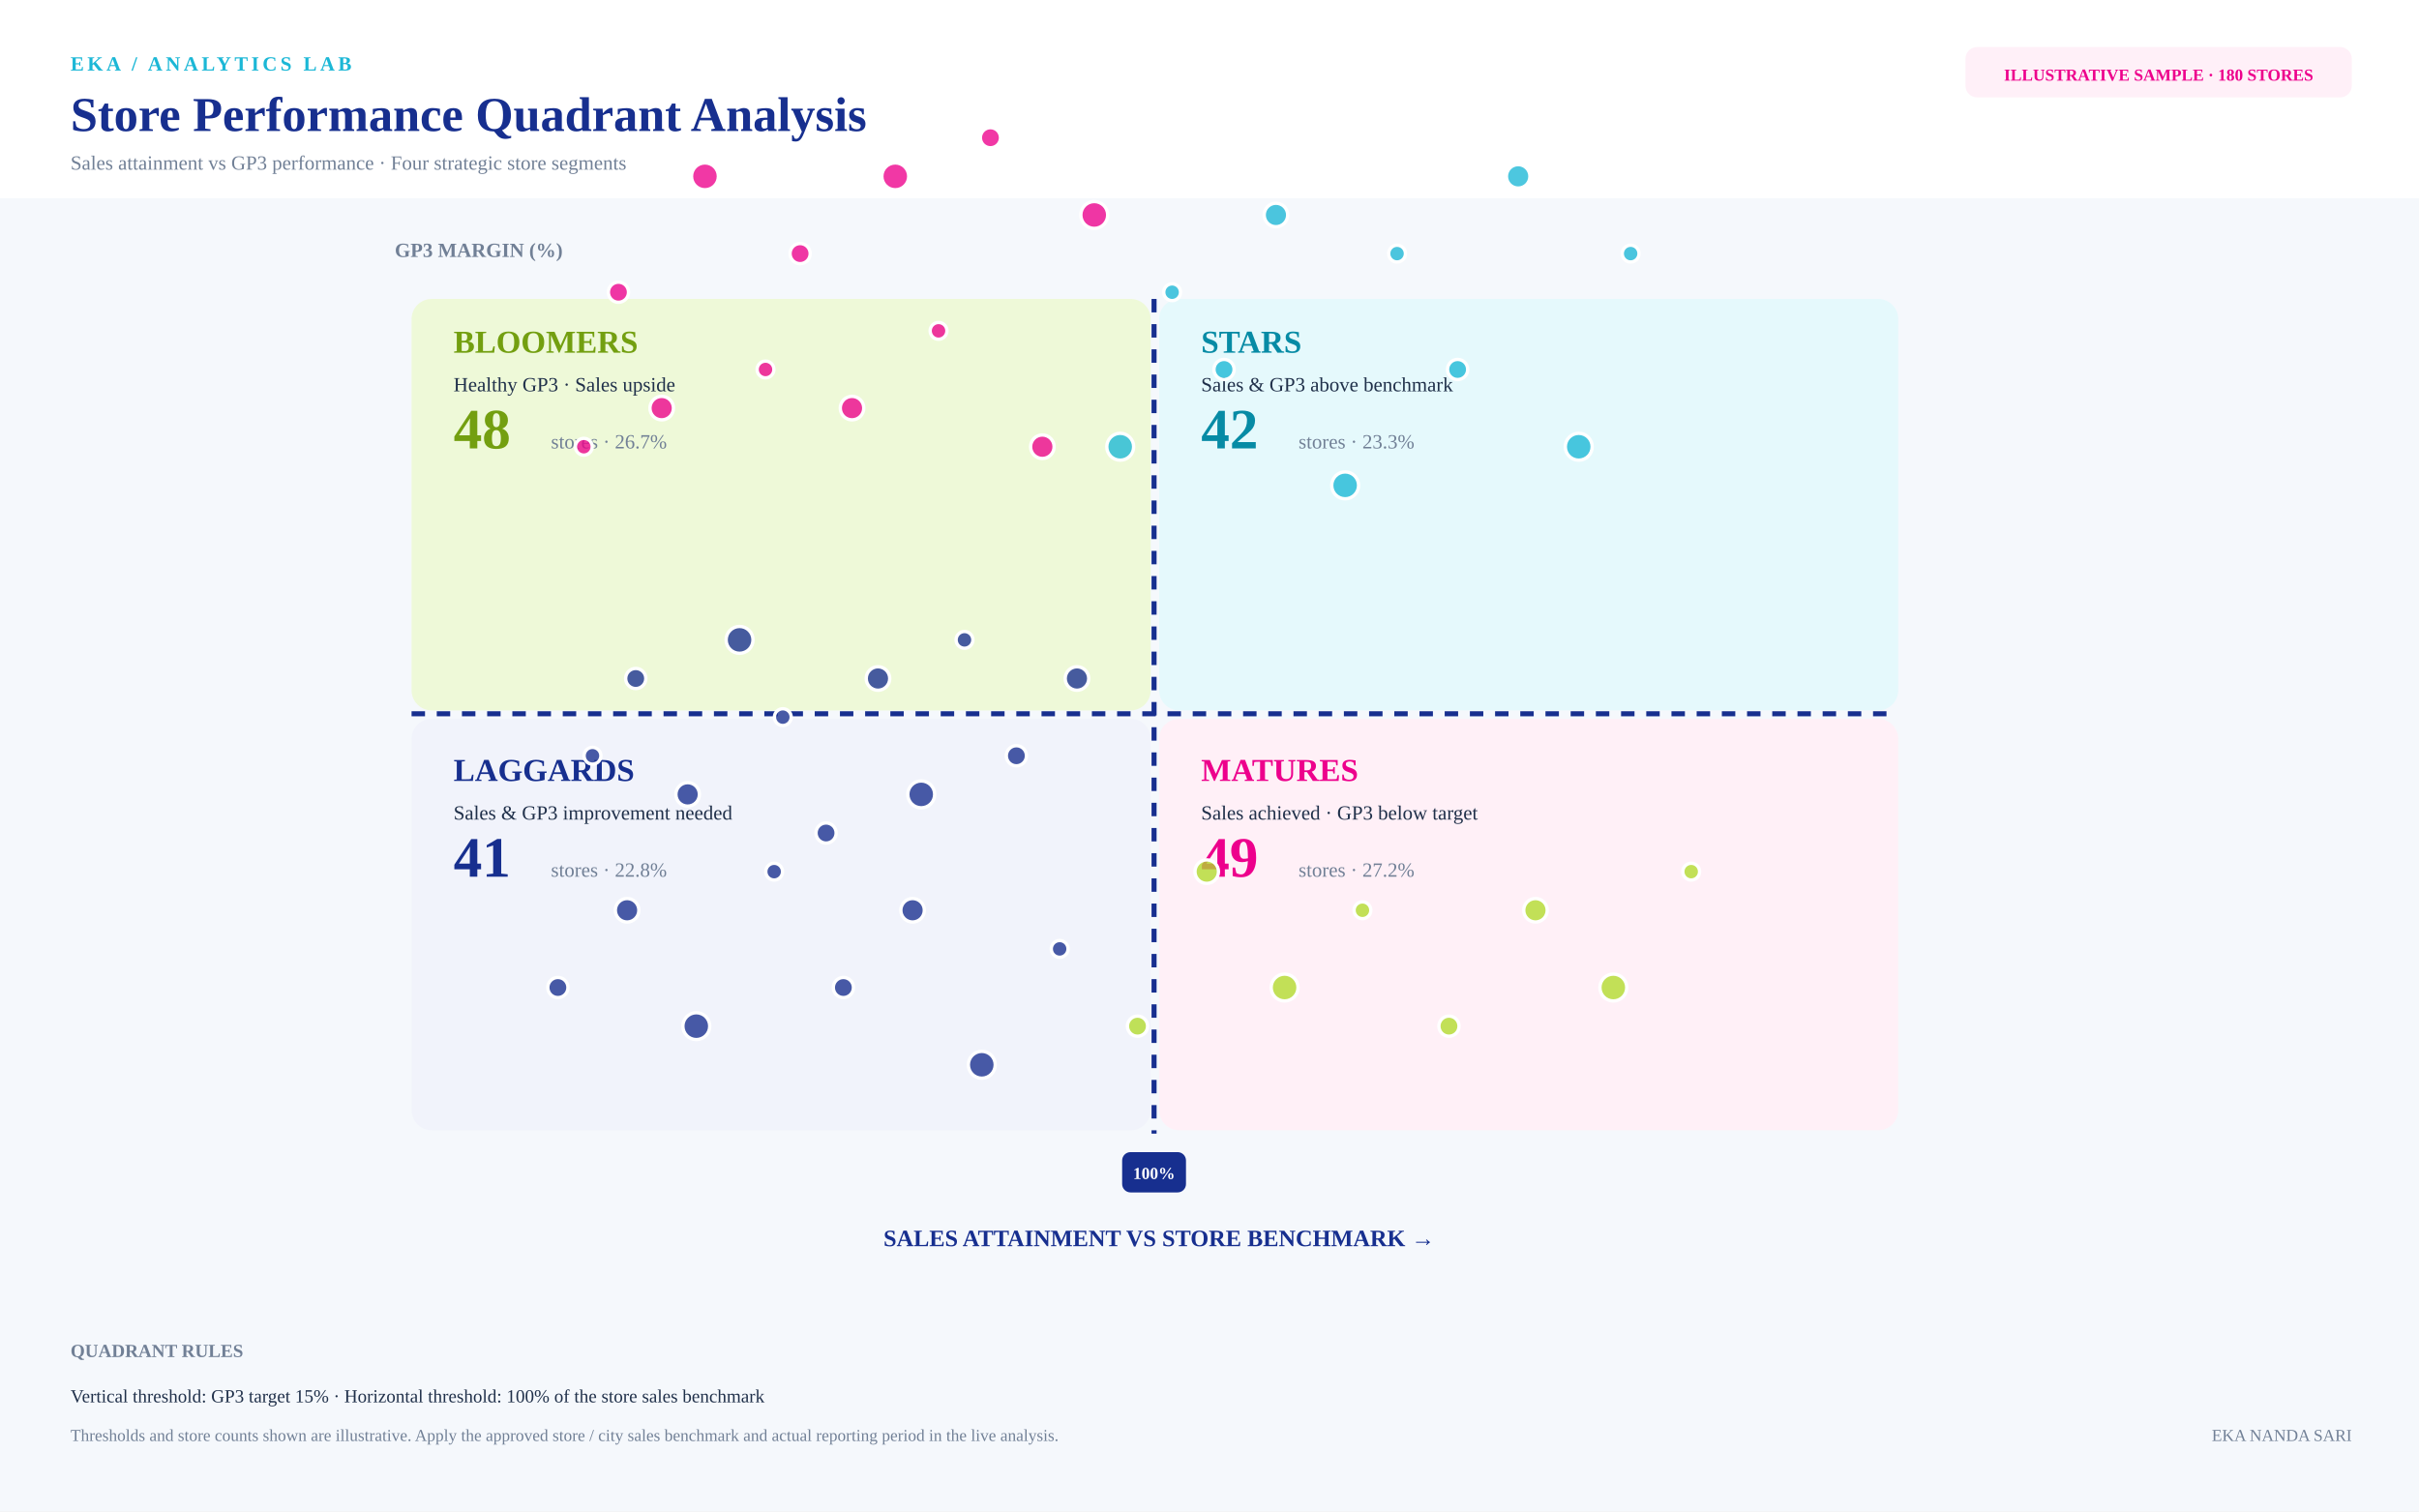
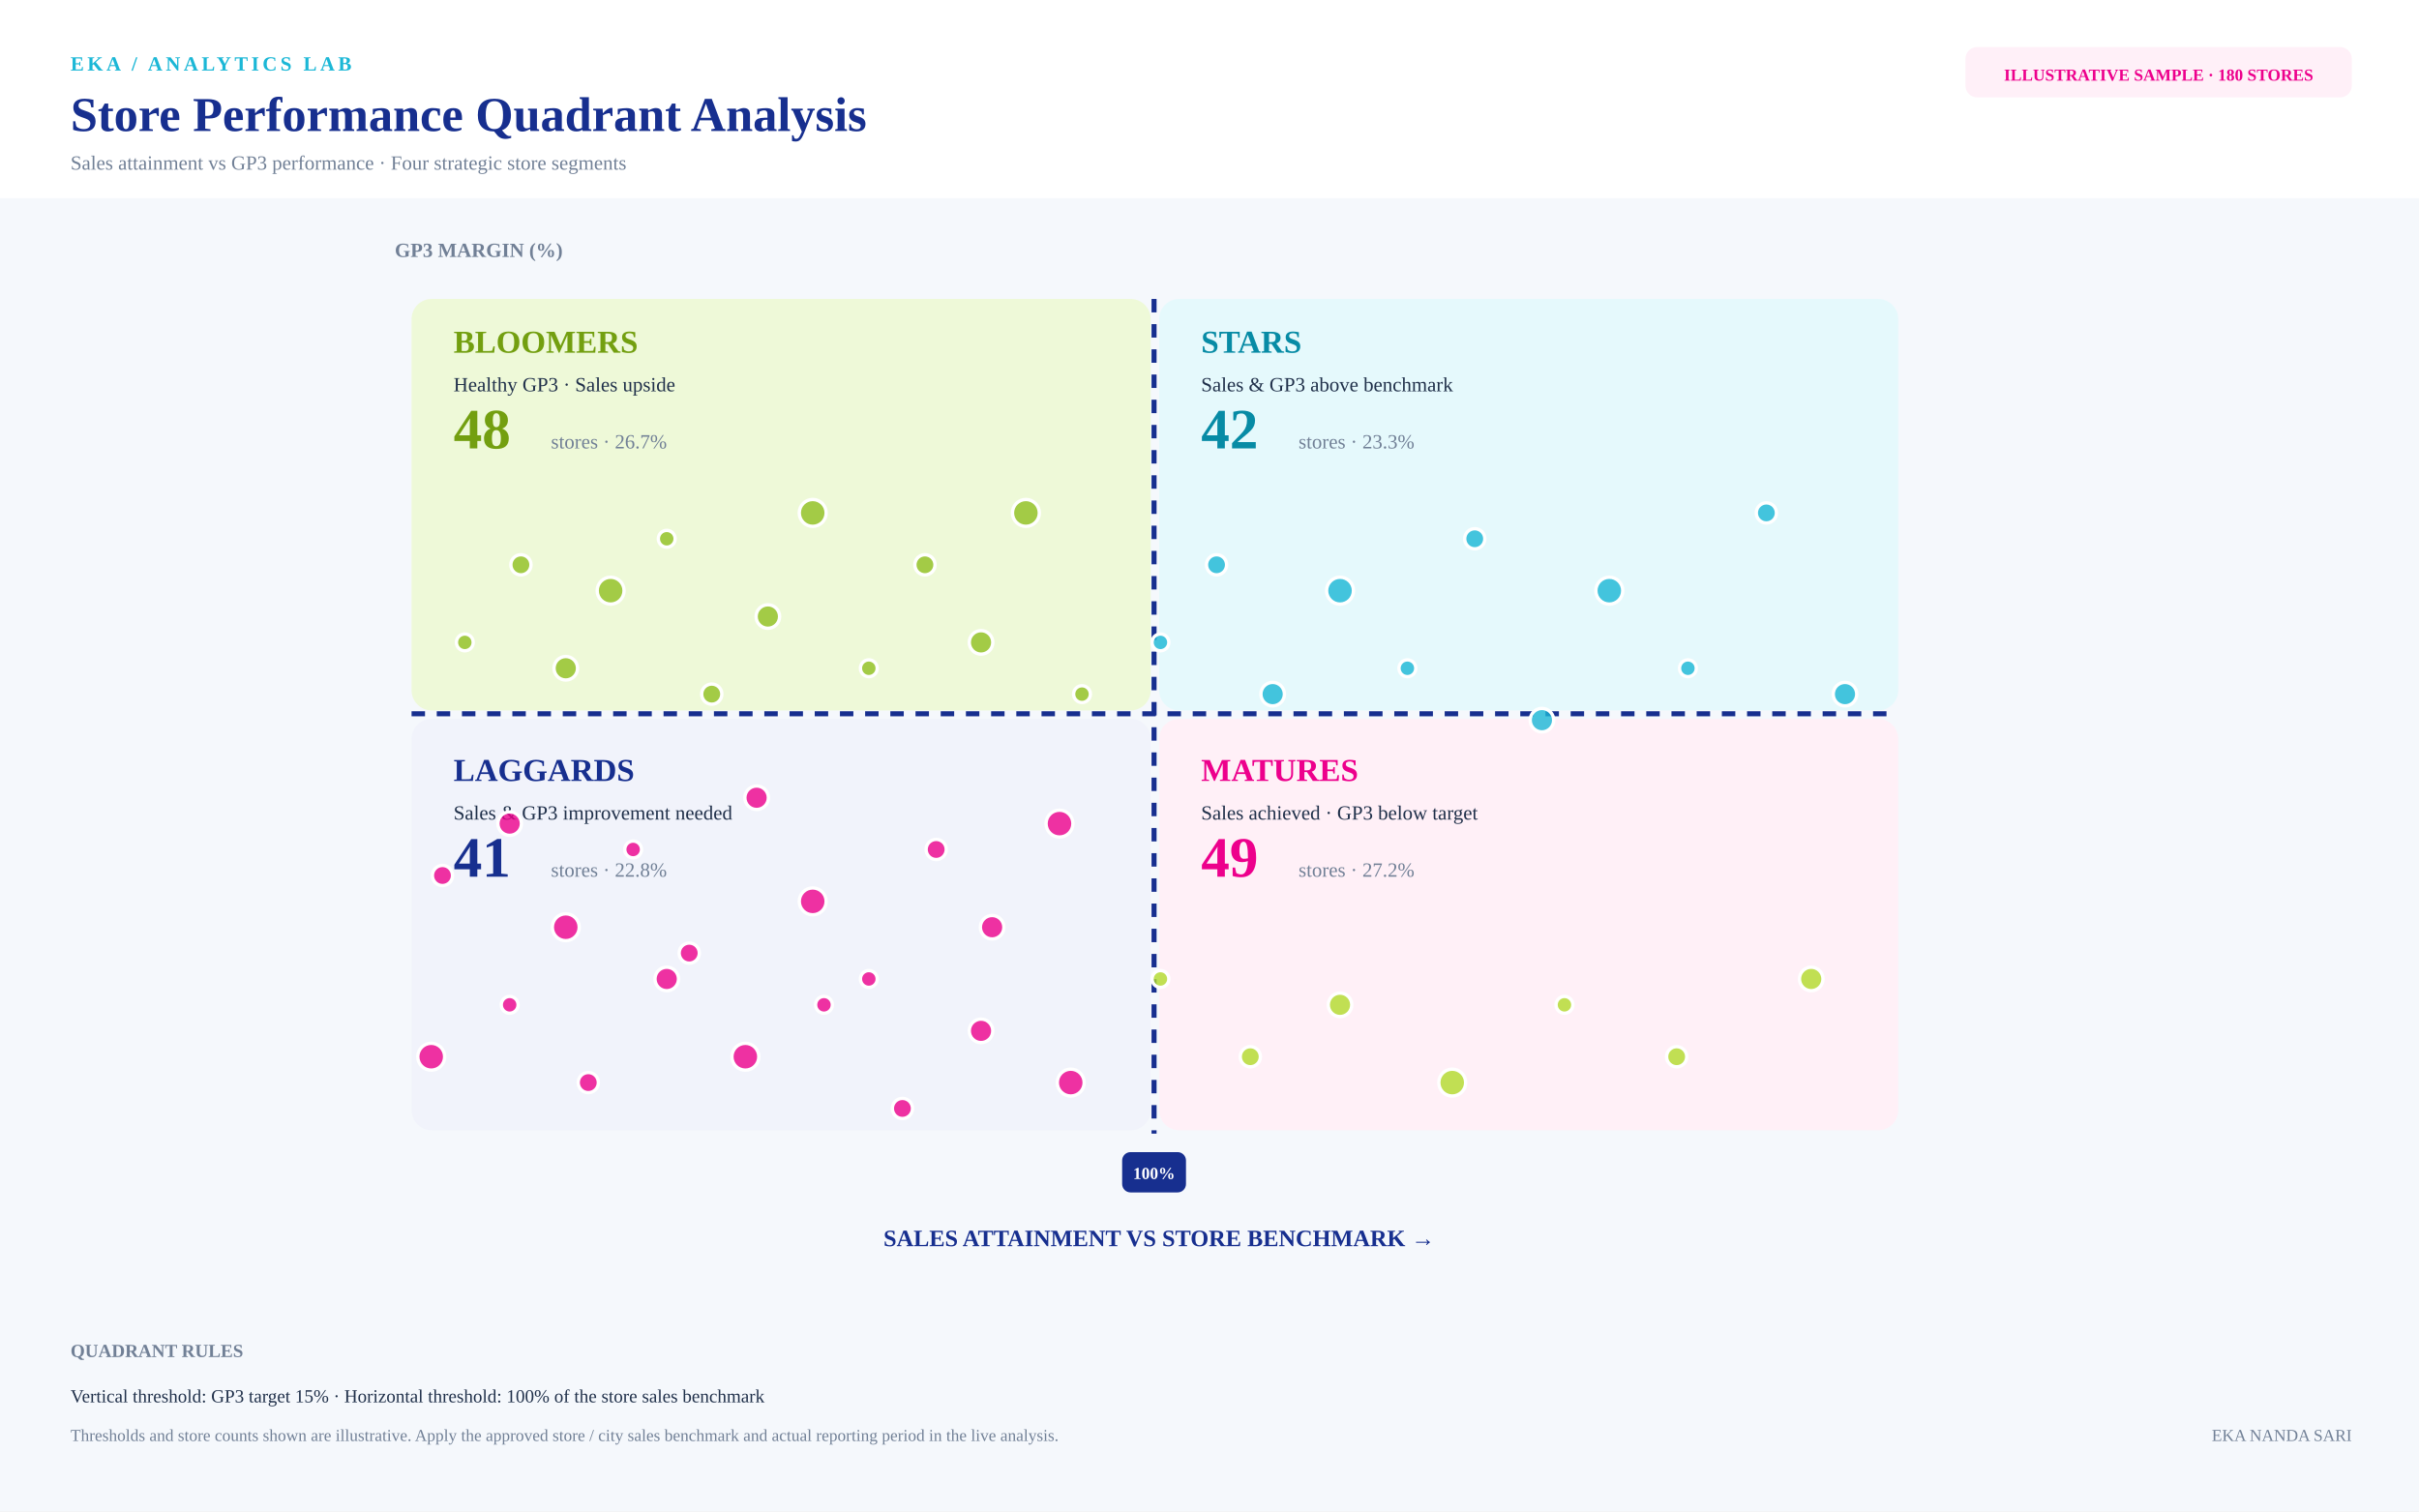
<svg xmlns="http://www.w3.org/2000/svg" width="1440" height="900" viewBox="0 0 1440 900">
  <rect width="1440" height="900" fill="#f5f8fc" />
  <rect width="1440" height="118" fill="#fff" />
  <text x="42" y="42" font-size="12" font-weight="800" letter-spacing="2" fill="#1bb7d6">EKA / ANALYTICS LAB</text>
  <text x="42" y="78" font-size="29" font-weight="850" fill="#172f8f">Store Performance Quadrant Analysis</text>
  <text x="42" y="101" font-size="12" fill="#718096">Sales attainment vs GP3 performance · Four strategic store segments</text>
  <rect x="1170" y="28" width="230" height="30" rx="7" fill="#fff0f8" />
  <text x="1285" y="48" text-anchor="middle" font-size="10" font-weight="800" fill="#ed008c">ILLUSTRATIVE SAMPLE · 180 STORES</text>
  <text x="235" y="153" font-size="12" font-weight="800" fill="#718096">GP3 MARGIN (%)</text>
  <rect x="245" y="178" width="440" height="245" fill="#eef9d8" rx="12" />
  <rect x="690" y="178" width="440" height="245" fill="#e5f9fc" rx="12" />
  <rect x="245" y="428" width="440" height="245" fill="#f1f3fb" rx="12" />
  <rect x="690" y="428" width="440" height="245" fill="#fff0f7" rx="12" />
  <line x1="687" y1="178" x2="687" y2="675" stroke="#172f8f" stroke-width="3" stroke-dasharray="8 7" />
  <line x1="245" y1="425" x2="1130" y2="425" stroke="#172f8f" stroke-width="3" stroke-dasharray="8 7" />
  <text x="270" y="210" font-size="19" font-weight="900" fill="#739f10">BLOOMERS</text>
  <text x="270" y="233" font-size="12" fill="#20304a">Healthy GP3 · Sales upside</text>
  <text x="270" y="267" font-size="34" font-weight="900" fill="#739f10">48</text>
  <text x="328" y="267" font-size="12" fill="#718096">stores · 26.7%</text>
  <text x="715" y="210" font-size="19" font-weight="900" fill="#078ba5">STARS</text>
  <text x="715" y="233" font-size="12" fill="#20304a">Sales &amp; GP3 above benchmark</text>
  <text x="715" y="267" font-size="34" font-weight="900" fill="#078ba5">42</text>
  <text x="773" y="267" font-size="12" fill="#718096">stores · 23.3%</text>
  <text x="270" y="465" font-size="19" font-weight="900" fill="#172f8f">LAGGARDS</text>
  <text x="270" y="488" font-size="12" fill="#20304a">Sales &amp; GP3 improvement needed</text>
  <text x="270" y="522" font-size="34" font-weight="900" fill="#172f8f">41</text>
  <text x="328" y="522" font-size="12" fill="#718096">stores · 22.8%</text>
  <text x="715" y="465" font-size="19" font-weight="900" fill="#ed008c">MATURES</text>
  <text x="715" y="488" font-size="12" fill="#20304a">Sales achieved · GP3 below target</text>
  <text x="715" y="522" font-size="34" font-weight="900" fill="#ed008c">49</text>
  <text x="773" y="522" font-size="12" fill="#718096">stores · 27.2%</text>
-   <circle cx="347.55" cy="266" r="5" fill="#ed008c" fill-opacity=".78" stroke="#fff" stroke-width="2" />
-   <circle cx="368.15" cy="174" r="6" fill="#ed008c" fill-opacity=".78" stroke="#fff" stroke-width="2" />
-   <circle cx="393.9" cy="243" r="7" fill="#ed008c" fill-opacity=".78" stroke="#fff" stroke-width="2" />
-   <circle cx="419.65" cy="105" r="8" fill="#ed008c" fill-opacity=".78" stroke="#fff" stroke-width="2" />
-   <circle cx="455.7" cy="220" r="5" fill="#ed008c" fill-opacity=".78" stroke="#fff" stroke-width="2" />
-   <circle cx="476.3" cy="151" r="6" fill="#ed008c" fill-opacity=".78" stroke="#fff" stroke-width="2" />
-   <circle cx="507.2" cy="243" r="7" fill="#ed008c" fill-opacity=".78" stroke="#fff" stroke-width="2" />
-   <circle cx="532.95" cy="105" r="8" fill="#ed008c" fill-opacity=".78" stroke="#fff" stroke-width="2" />
-   <circle cx="558.7" cy="197" r="5" fill="#ed008c" fill-opacity=".78" stroke="#fff" stroke-width="2" />
-   <circle cx="589.6" cy="82" r="6" fill="#ed008c" fill-opacity=".78" stroke="#fff" stroke-width="2" />
-   <circle cx="620.5" cy="266" r="7" fill="#ed008c" fill-opacity=".78" stroke="#fff" stroke-width="2" />
-   <circle cx="651.4" cy="128" r="8" fill="#ed008c" fill-opacity=".78" stroke="#fff" stroke-width="2" />
-   <circle cx="352.7" cy="450" r="5" fill="#172f8f" fill-opacity=".78" stroke="#fff" stroke-width="2" />
-   <circle cx="378.45" cy="404" r="6" fill="#172f8f" fill-opacity=".78" stroke="#fff" stroke-width="2" />
-   <circle cx="409.35" cy="473" r="7" fill="#172f8f" fill-opacity=".78" stroke="#fff" stroke-width="2" />
-   <circle cx="440.25" cy="381" r="8" fill="#172f8f" fill-opacity=".78" stroke="#fff" stroke-width="2" />
-   <circle cx="466" cy="427" r="5" fill="#172f8f" fill-opacity=".78" stroke="#fff" stroke-width="2" />
-   <circle cx="491.75" cy="496" r="6" fill="#172f8f" fill-opacity=".78" stroke="#fff" stroke-width="2" />
-   <circle cx="522.65" cy="404" r="7" fill="#172f8f" fill-opacity=".78" stroke="#fff" stroke-width="2" />
-   <circle cx="548.4" cy="473" r="8" fill="#172f8f" fill-opacity=".78" stroke="#fff" stroke-width="2" />
-   <circle cx="574.15" cy="381" r="5" fill="#172f8f" fill-opacity=".78" stroke="#fff" stroke-width="2" />
-   <circle cx="605.05" cy="450" r="6" fill="#172f8f" fill-opacity=".78" stroke="#fff" stroke-width="2" />
-   <circle cx="641.1" cy="404" r="7" fill="#172f8f" fill-opacity=".78" stroke="#fff" stroke-width="2" />
-   <circle cx="666.85" cy="266" r="8" fill="#1bb7d6" fill-opacity=".78" stroke="#fff" stroke-width="2" />
-   <circle cx="697.75" cy="174" r="5" fill="#1bb7d6" fill-opacity=".78" stroke="#fff" stroke-width="2" />
-   <circle cx="728.65" cy="220" r="6" fill="#1bb7d6" fill-opacity=".78" stroke="#fff" stroke-width="2" />
-   <circle cx="759.55" cy="128" r="7" fill="#1bb7d6" fill-opacity=".78" stroke="#fff" stroke-width="2" />
-   <circle cx="800.75" cy="289" r="8" fill="#1bb7d6" fill-opacity=".78" stroke="#fff" stroke-width="2" />
-   <circle cx="831.65" cy="151" r="5" fill="#1bb7d6" fill-opacity=".78" stroke="#fff" stroke-width="2" />
-   <circle cx="867.7" cy="220" r="6" fill="#1bb7d6" fill-opacity=".78" stroke="#fff" stroke-width="2" />
-   <circle cx="903.75" cy="105" r="7" fill="#1bb7d6" fill-opacity=".78" stroke="#fff" stroke-width="2" />
-   <circle cx="939.8" cy="266" r="8" fill="#1bb7d6" fill-opacity=".78" stroke="#fff" stroke-width="2" />
-   <circle cx="970.7" cy="151" r="5" fill="#1bb7d6" fill-opacity=".78" stroke="#fff" stroke-width="2" />
-   <circle cx="332.1" cy="588" r="6" fill="#172f8f" fill-opacity=".78" stroke="#fff" stroke-width="2" />
-   <circle cx="373.3" cy="542" r="7" fill="#172f8f" fill-opacity=".78" stroke="#fff" stroke-width="2" />
-   <circle cx="414.5" cy="611" r="8" fill="#172f8f" fill-opacity=".78" stroke="#fff" stroke-width="2" />
-   <circle cx="460.85" cy="519" r="5" fill="#172f8f" fill-opacity=".78" stroke="#fff" stroke-width="2" />
-   <circle cx="502.05" cy="588" r="6" fill="#172f8f" fill-opacity=".78" stroke="#fff" stroke-width="2" />
-   <circle cx="543.25" cy="542" r="7" fill="#172f8f" fill-opacity=".78" stroke="#fff" stroke-width="2" />
-   <circle cx="584.45" cy="634" r="8" fill="#172f8f" fill-opacity=".78" stroke="#fff" stroke-width="2" />
-   <circle cx="630.8" cy="565" r="5" fill="#172f8f" fill-opacity=".78" stroke="#fff" stroke-width="2" />
-   <circle cx="677.15" cy="611" r="6" fill="#b1db2b" fill-opacity=".78" stroke="#fff" stroke-width="2" />
-   <circle cx="718.35" cy="519" r="7" fill="#b1db2b" fill-opacity=".78" stroke="#fff" stroke-width="2" />
-   <circle cx="764.7" cy="588" r="8" fill="#b1db2b" fill-opacity=".78" stroke="#fff" stroke-width="2" />
-   <circle cx="811.05" cy="542" r="5" fill="#b1db2b" fill-opacity=".78" stroke="#fff" stroke-width="2" />
-   <circle cx="862.55" cy="611" r="6" fill="#b1db2b" fill-opacity=".78" stroke="#fff" stroke-width="2" />
-   <circle cx="914.05" cy="542" r="7" fill="#b1db2b" fill-opacity=".78" stroke="#fff" stroke-width="2" />
-   <circle cx="960.4" cy="588" r="8" fill="#b1db2b" fill-opacity=".78" stroke="#fff" stroke-width="2" />
-   <circle cx="1006.75" cy="519" r="5" fill="#b1db2b" fill-opacity=".78" stroke="#fff" stroke-width="2" />
+   <circle cx="276.7" cy="382.5" r="5" fill="#90bf22" fill-opacity=".8" stroke="#fff" stroke-width="2" />
+   <circle cx="310.1" cy="336.3" r="6" fill="#90bf22" fill-opacity=".8" stroke="#fff" stroke-width="2" />
+   <circle cx="336.8" cy="397.9" r="7" fill="#90bf22" fill-opacity=".8" stroke="#fff" stroke-width="2" />
+   <circle cx="363.5" cy="351.7" r="8" fill="#90bf22" fill-opacity=".8" stroke="#fff" stroke-width="2" />
+   <circle cx="396.9" cy="320.8" r="5" fill="#90bf22" fill-opacity=".8" stroke="#fff" stroke-width="2" />
+   <circle cx="423.7" cy="413.3" r="6" fill="#90bf22" fill-opacity=".8" stroke="#fff" stroke-width="2" />
+   <circle cx="457.1" cy="367.1" r="7" fill="#90bf22" fill-opacity=".8" stroke="#fff" stroke-width="2" />
+   <circle cx="483.8" cy="305.4" r="8" fill="#90bf22" fill-opacity=".8" stroke="#fff" stroke-width="2" />
+   <circle cx="517.2" cy="397.9" r="5" fill="#90bf22" fill-opacity=".8" stroke="#fff" stroke-width="2" />
+   <circle cx="550.6" cy="336.3" r="6" fill="#90bf22" fill-opacity=".8" stroke="#fff" stroke-width="2" />
+   <circle cx="584.0" cy="382.5" r="7" fill="#90bf22" fill-opacity=".8" stroke="#fff" stroke-width="2" />
+   <circle cx="610.7" cy="305.4" r="8" fill="#90bf22" fill-opacity=".8" stroke="#fff" stroke-width="2" />
+   <circle cx="644.1" cy="413.3" r="5" fill="#90bf22" fill-opacity=".8" stroke="#fff" stroke-width="2" />
+   <circle cx="263.4" cy="521.3" r="6" fill="#ed008c" fill-opacity=".8" stroke="#fff" stroke-width="2" />
+   <circle cx="303.4" cy="490.4" r="7" fill="#ed008c" fill-opacity=".8" stroke="#fff" stroke-width="2" />
+   <circle cx="336.8" cy="552.1" r="8" fill="#ed008c" fill-opacity=".8" stroke="#fff" stroke-width="2" />
+   <circle cx="376.9" cy="505.8" r="5" fill="#ed008c" fill-opacity=".8" stroke="#fff" stroke-width="2" />
+   <circle cx="410.3" cy="567.5" r="6" fill="#ed008c" fill-opacity=".8" stroke="#fff" stroke-width="2" />
+   <circle cx="450.4" cy="475.0" r="7" fill="#ed008c" fill-opacity=".8" stroke="#fff" stroke-width="2" />
+   <circle cx="483.8" cy="536.7" r="8" fill="#ed008c" fill-opacity=".8" stroke="#fff" stroke-width="2" />
+   <circle cx="517.2" cy="582.9" r="5" fill="#ed008c" fill-opacity=".8" stroke="#fff" stroke-width="2" />
+   <circle cx="557.3" cy="505.8" r="6" fill="#ed008c" fill-opacity=".8" stroke="#fff" stroke-width="2" />
+   <circle cx="590.6" cy="552.1" r="7" fill="#ed008c" fill-opacity=".8" stroke="#fff" stroke-width="2" />
+   <circle cx="630.7" cy="490.4" r="8" fill="#ed008c" fill-opacity=".8" stroke="#fff" stroke-width="2" />
+   <circle cx="690.8" cy="382.5" r="5" fill="#1bb7d6" fill-opacity=".8" stroke="#fff" stroke-width="2" />
+   <circle cx="724.2" cy="336.3" r="6" fill="#1bb7d6" fill-opacity=".8" stroke="#fff" stroke-width="2" />
+   <circle cx="757.6" cy="413.3" r="7" fill="#1bb7d6" fill-opacity=".8" stroke="#fff" stroke-width="2" />
+   <circle cx="797.7" cy="351.7" r="8" fill="#1bb7d6" fill-opacity=".8" stroke="#fff" stroke-width="2" />
+   <circle cx="837.8" cy="397.9" r="5" fill="#1bb7d6" fill-opacity=".8" stroke="#fff" stroke-width="2" />
+   <circle cx="877.9" cy="320.8" r="6" fill="#1bb7d6" fill-opacity=".8" stroke="#fff" stroke-width="2" />
+   <circle cx="917.9" cy="428.8" r="7" fill="#1bb7d6" fill-opacity=".8" stroke="#fff" stroke-width="2" />
+   <circle cx="958.0" cy="351.7" r="8" fill="#1bb7d6" fill-opacity=".8" stroke="#fff" stroke-width="2" />
+   <circle cx="1004.8" cy="397.9" r="5" fill="#1bb7d6" fill-opacity=".8" stroke="#fff" stroke-width="2" />
+   <circle cx="1051.5" cy="305.4" r="6" fill="#1bb7d6" fill-opacity=".8" stroke="#fff" stroke-width="2" />
+   <circle cx="1098.3" cy="413.3" r="7" fill="#1bb7d6" fill-opacity=".8" stroke="#fff" stroke-width="2" />
+   <circle cx="256.7" cy="629.2" r="8" fill="#ed008c" fill-opacity=".8" stroke="#fff" stroke-width="2" />
+   <circle cx="303.4" cy="598.3" r="5" fill="#ed008c" fill-opacity=".8" stroke="#fff" stroke-width="2" />
+   <circle cx="350.2" cy="644.6" r="6" fill="#ed008c" fill-opacity=".8" stroke="#fff" stroke-width="2" />
+   <circle cx="396.9" cy="582.9" r="7" fill="#ed008c" fill-opacity=".8" stroke="#fff" stroke-width="2" />
+   <circle cx="443.7" cy="629.2" r="8" fill="#ed008c" fill-opacity=".8" stroke="#fff" stroke-width="2" />
+   <circle cx="490.5" cy="598.3" r="5" fill="#ed008c" fill-opacity=".8" stroke="#fff" stroke-width="2" />
+   <circle cx="537.2" cy="660.0" r="6" fill="#ed008c" fill-opacity=".8" stroke="#fff" stroke-width="2" />
+   <circle cx="584.0" cy="613.8" r="7" fill="#ed008c" fill-opacity=".8" stroke="#fff" stroke-width="2" />
+   <circle cx="637.4" cy="644.6" r="8" fill="#ed008c" fill-opacity=".8" stroke="#fff" stroke-width="2" />
+   <circle cx="690.8" cy="582.9" r="5" fill="#b1db2b" fill-opacity=".8" stroke="#fff" stroke-width="2" />
+   <circle cx="744.3" cy="629.2" r="6" fill="#b1db2b" fill-opacity=".8" stroke="#fff" stroke-width="2" />
+   <circle cx="797.7" cy="598.3" r="7" fill="#b1db2b" fill-opacity=".8" stroke="#fff" stroke-width="2" />
+   <circle cx="864.5" cy="644.6" r="8" fill="#b1db2b" fill-opacity=".8" stroke="#fff" stroke-width="2" />
+   <circle cx="931.3" cy="598.3" r="5" fill="#b1db2b" fill-opacity=".8" stroke="#fff" stroke-width="2" />
+   <circle cx="998.1" cy="629.2" r="6" fill="#b1db2b" fill-opacity=".8" stroke="#fff" stroke-width="2" />
+   <circle cx="1078.2" cy="582.9" r="7" fill="#b1db2b" fill-opacity=".8" stroke="#fff" stroke-width="2" />
  <rect x="668" y="686" width="38" height="24" rx="5" fill="#172f8f" />
  <text x="687" y="702" text-anchor="middle" font-size="10" font-weight="800" fill="#fff">100%</text>
  <text x="690" y="742" text-anchor="middle" font-size="14" font-weight="800" fill="#172f8f">SALES ATTAINMENT VS STORE BENCHMARK →</text>
  <text x="42" y="808" font-size="11" font-weight="800" fill="#718096">QUADRANT RULES</text>
  <text x="42" y="835" font-size="11" fill="#20304a">Vertical threshold: GP3 target 15%  ·  Horizontal threshold: 100% of the store sales benchmark</text>
  <text x="42" y="858" font-size="10" fill="#718096">Thresholds and store counts shown are illustrative. Apply the approved store / city sales benchmark and actual reporting period in the live analysis.</text>
  <text x="1400" y="858" text-anchor="end" font-size="10" fill="#718096">EKA NANDA SARI</text>
</svg>
